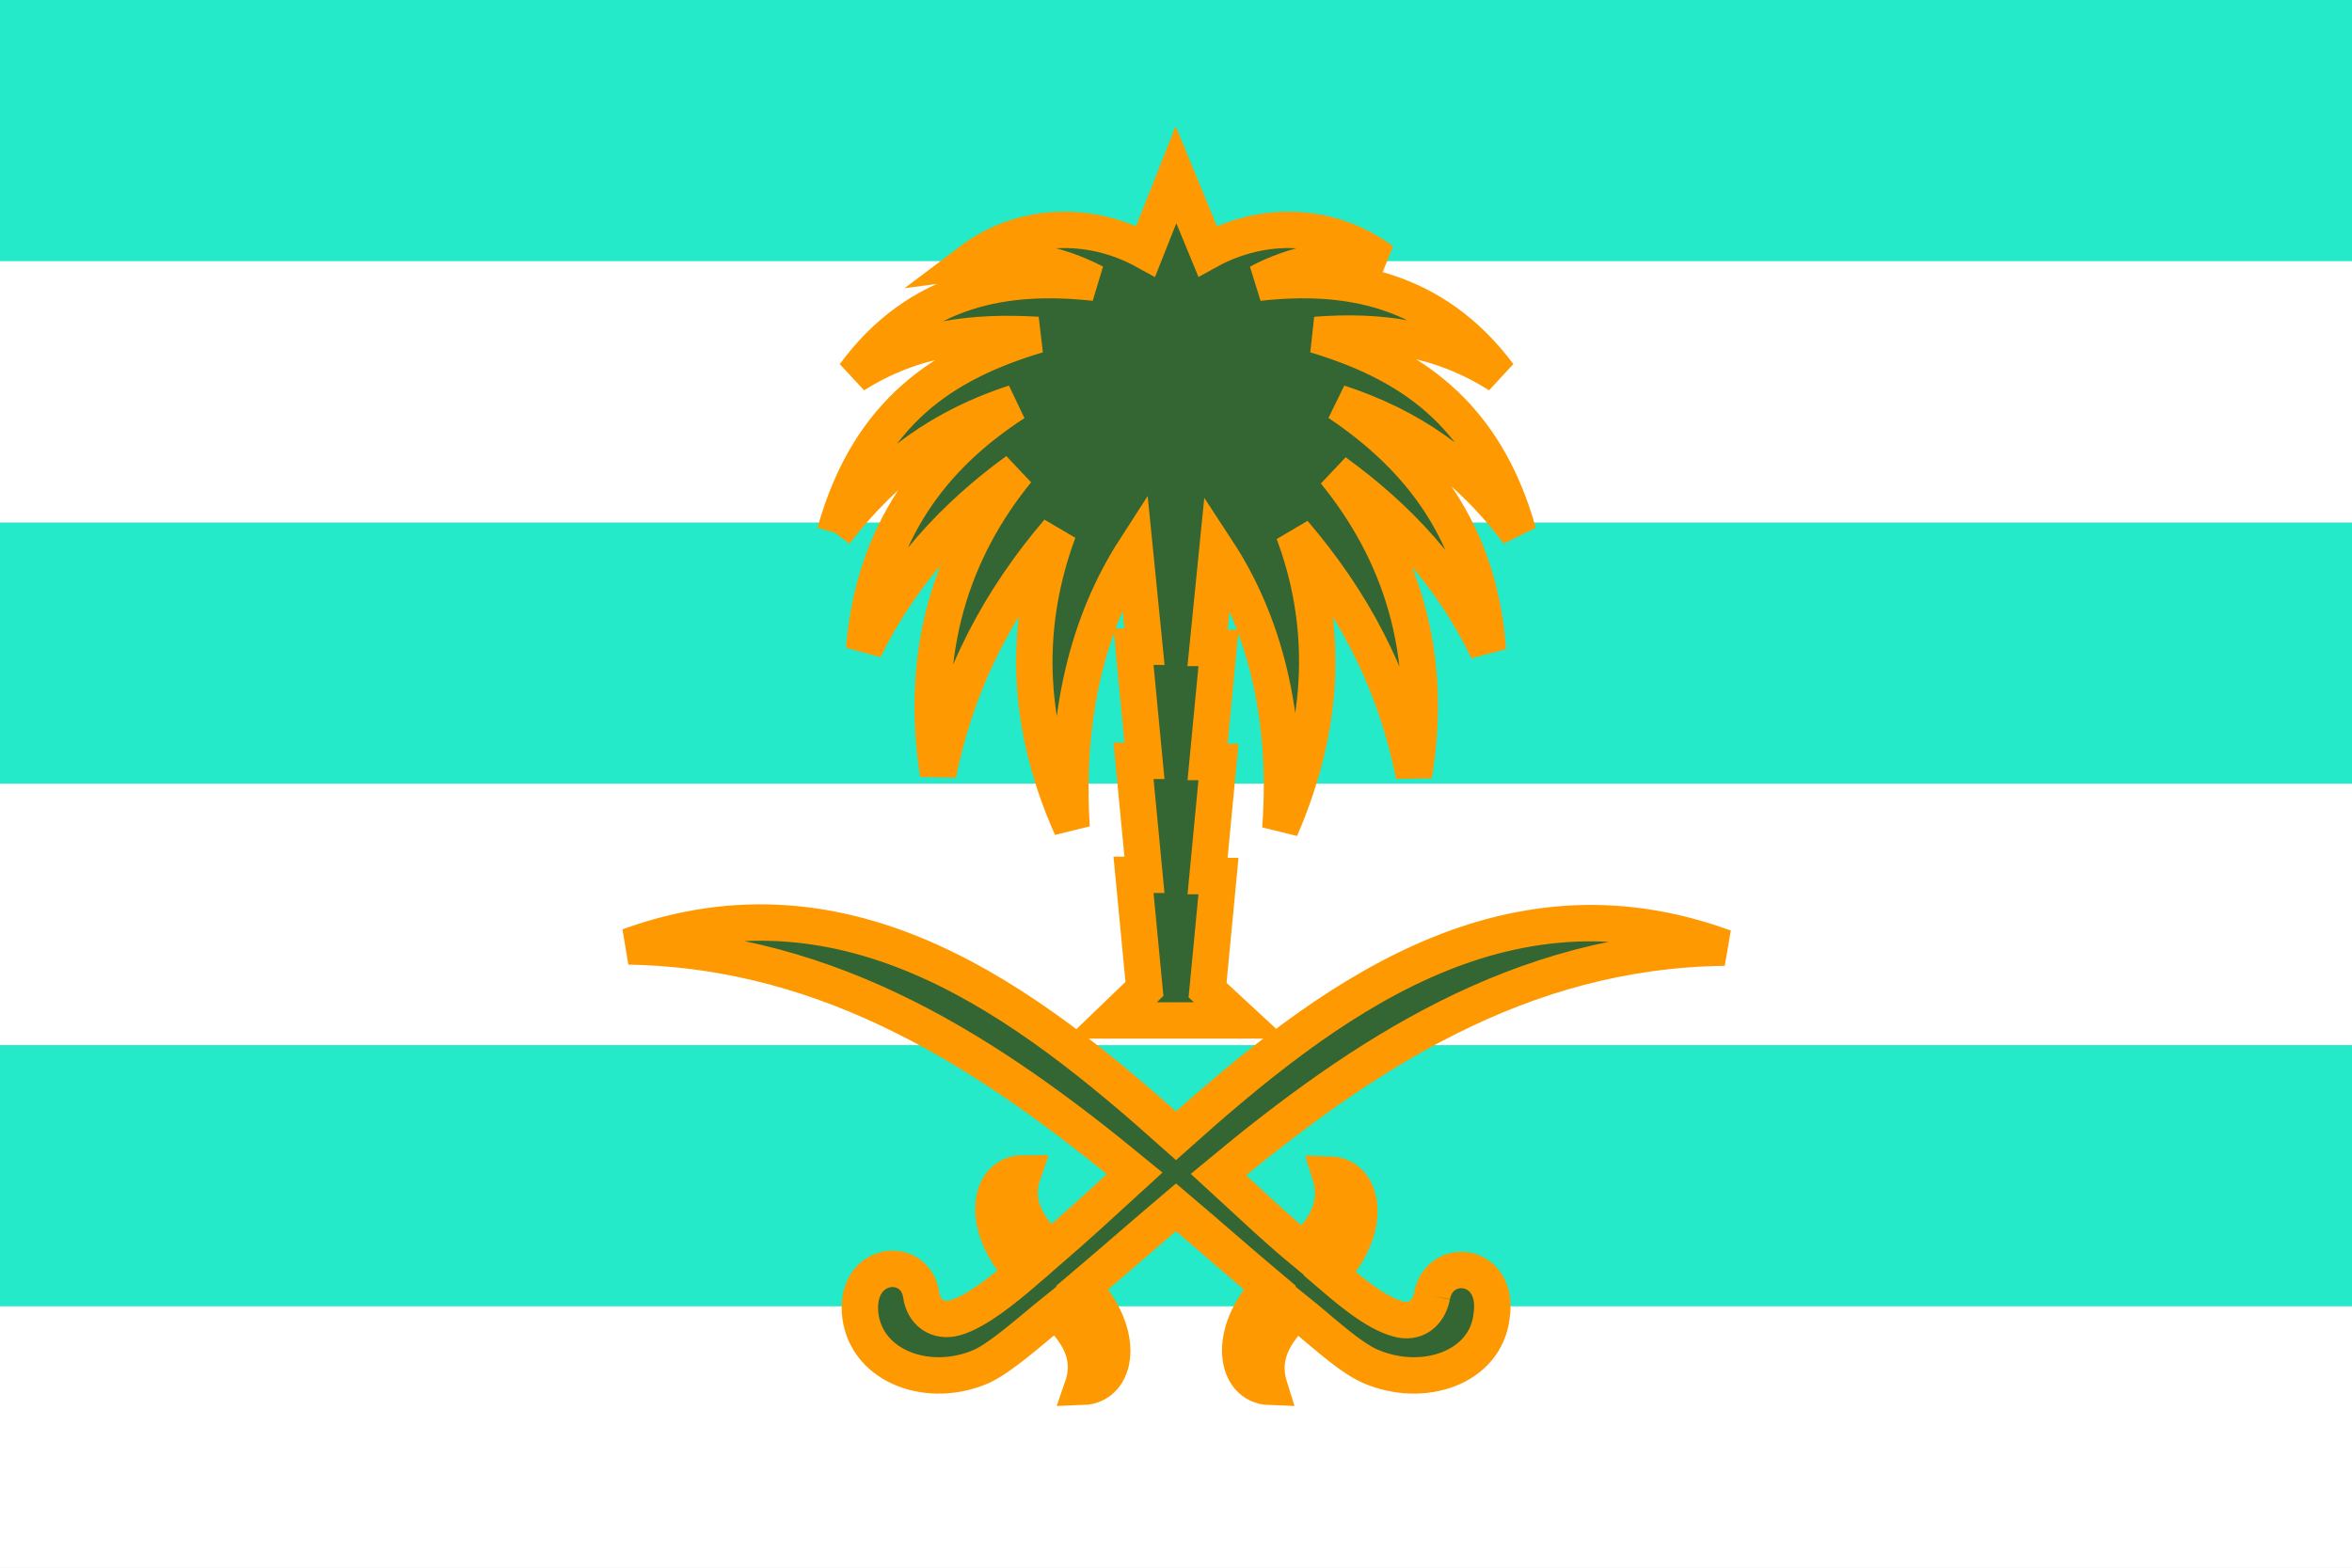
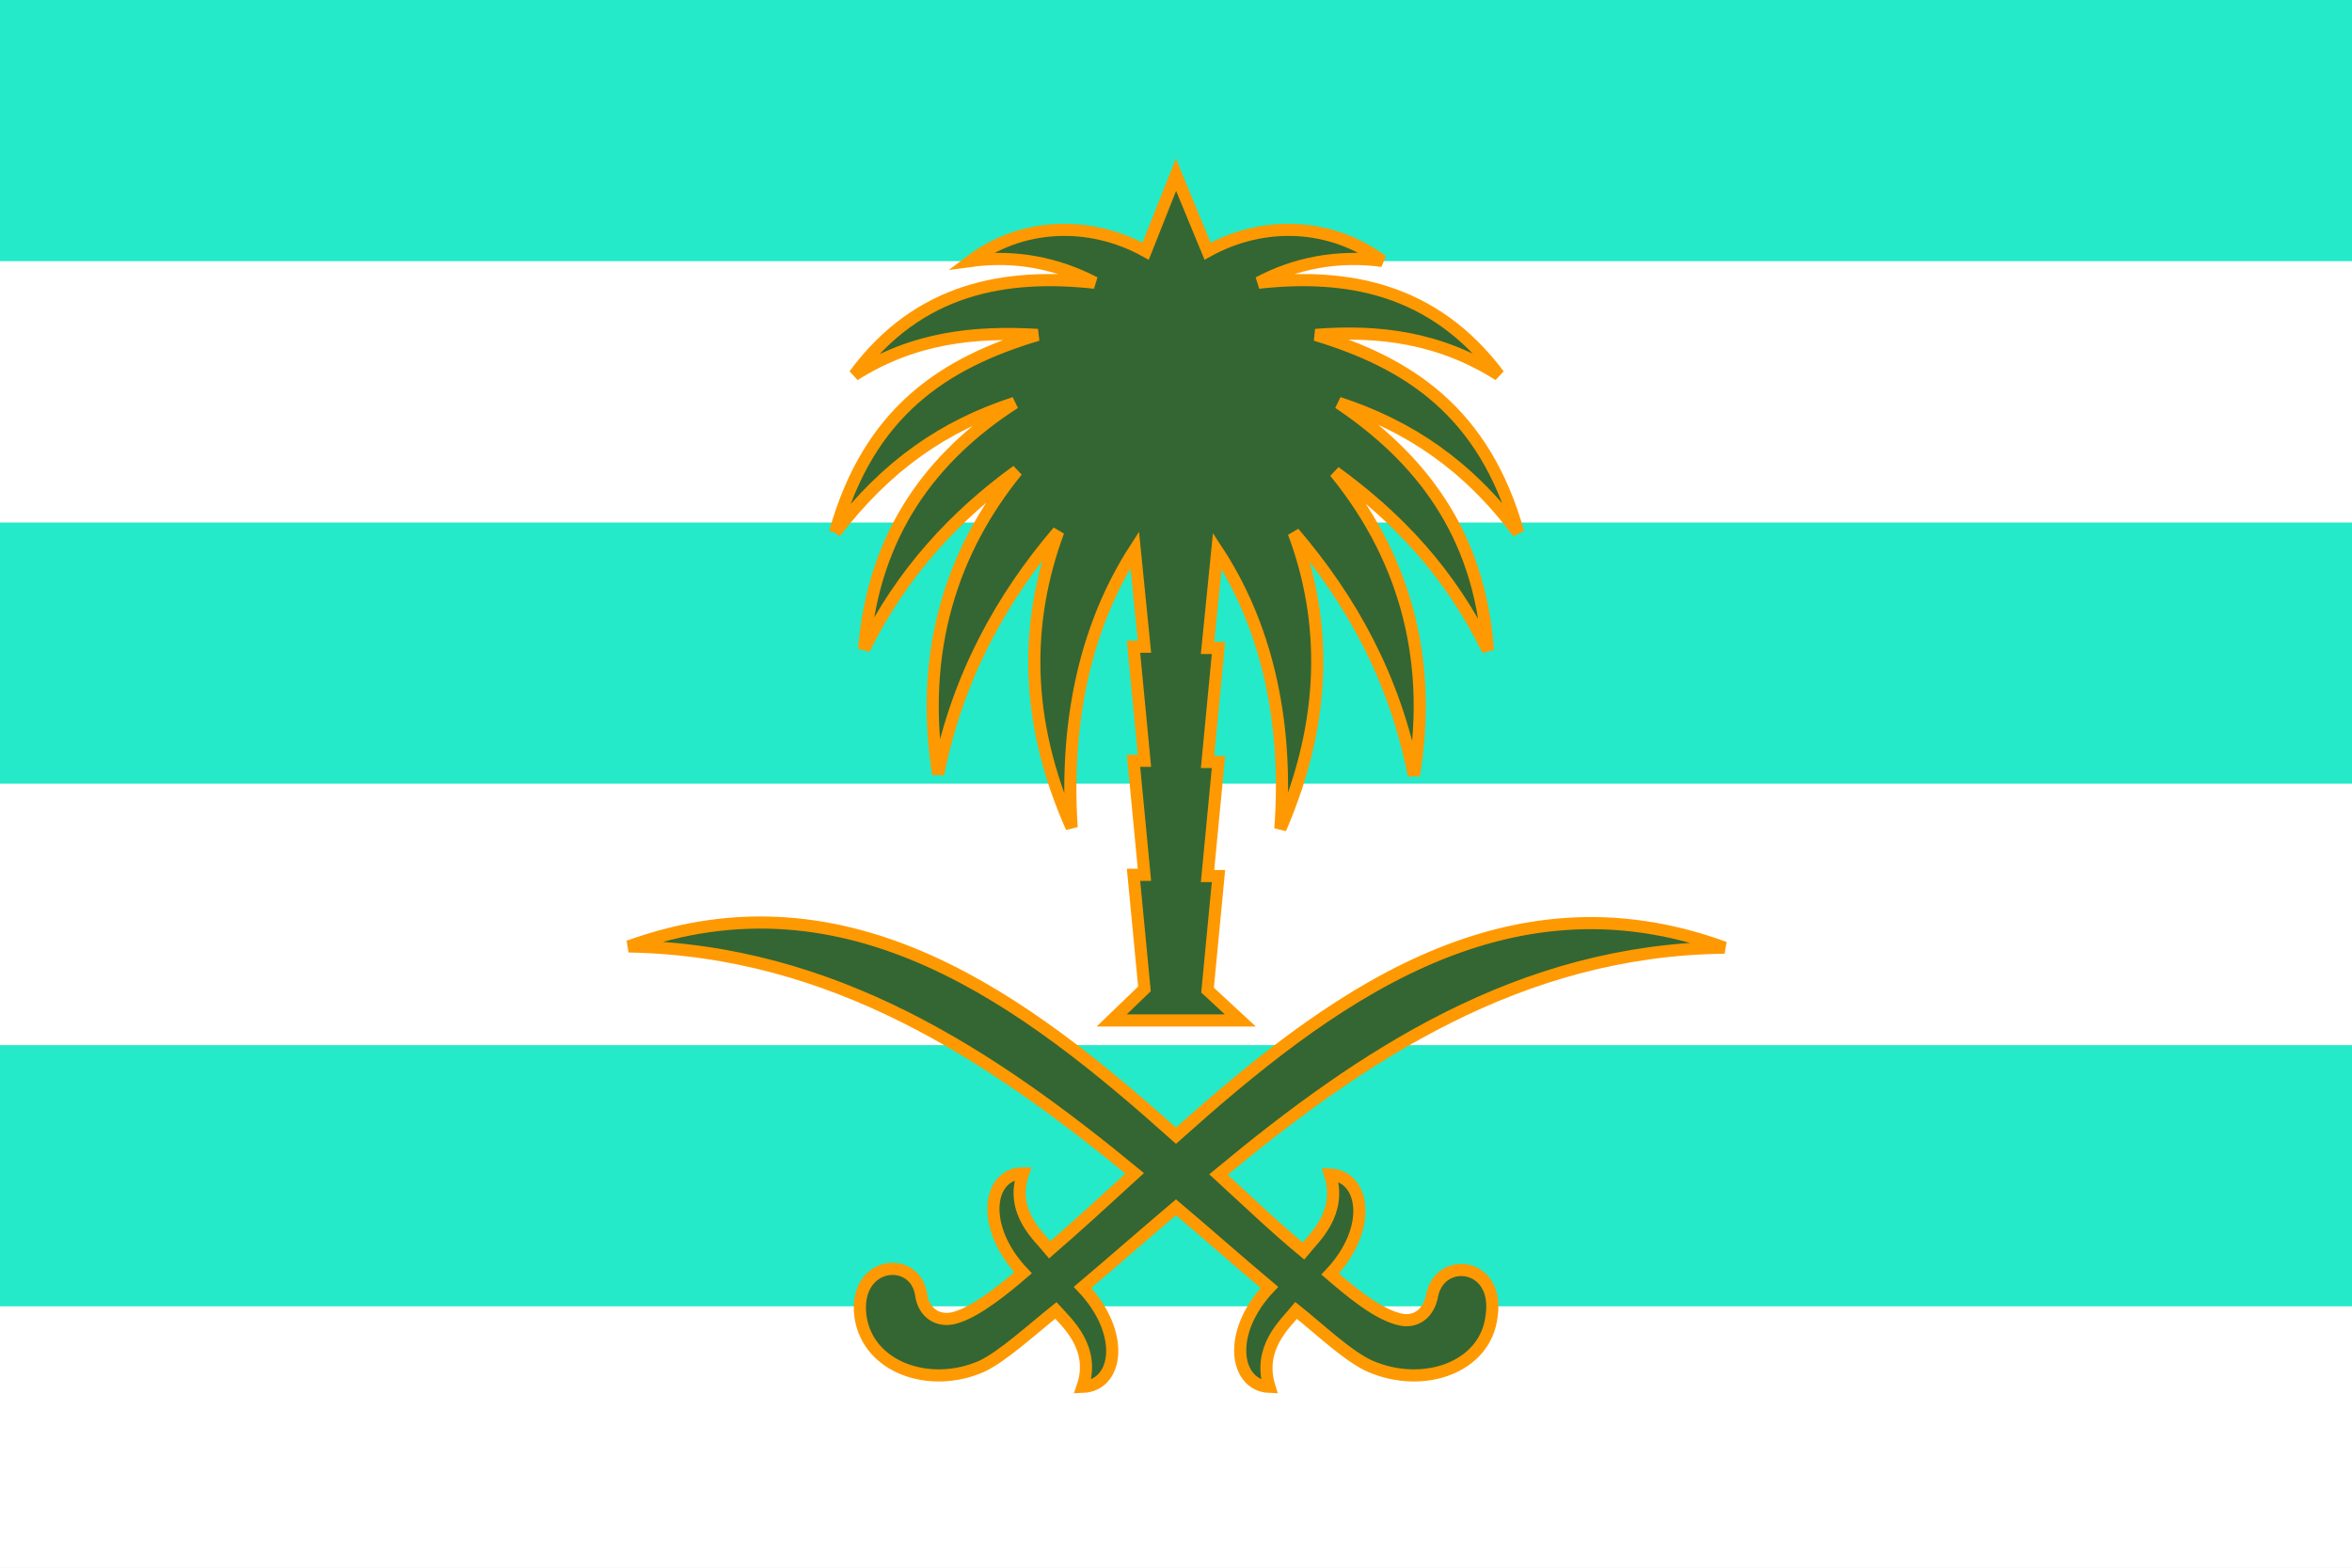
<svg xmlns="http://www.w3.org/2000/svg" baseProfile="full" height="100px" version="1.1" width="150px">
  <defs>
    <clipPath id="mask0">
      <rect height="100" width="150" x="0" y="0" />
    </clipPath>
  </defs>
  <g clip-path="url(#mask0)">
    <rect fill="#24eac9" height="16.667" stroke="none" width="150" x="0" y="0.0" />
    <rect fill="#ffffff" height="16.667" stroke="none" width="150" x="0" y="16.667" />
    <rect fill="#24eac9" height="16.667" stroke="none" width="150" x="0" y="33.333" />
    <rect fill="#ffffff" height="16.667" stroke="none" width="150" x="0" y="50.0" />
    <rect fill="#24eac9" height="16.667" stroke="none" width="150" x="0" y="66.667" />
    <rect fill="#ffffff" height="16.667" stroke="none" width="150" x="0" y="83.333" />
  </g>
  <g transform="translate(36.30121, 11.30121) scale(0.7739758) rotate(0, 50.0, 50.0)">
-     <path d="M 21.9,29.3 C 26.2,23.7 30.9,20.5 36.7,18.6 C 29.9,23.0 25.1,29.3 24.3,38.9 C 27.4,32.6 31.8,27.9 36.9,24.2 C 31.6,30.7 28.8,39.0 30.4,49.2 C 32.0,41.2 35.6,34.7 40.3,29.2 C 37.6,36.5 37.4,44.6 41.4,53.6 C 40.8,44.3 42.8,36.6 46.6,30.7 L 47.4,38.7 L 46.5,38.7 L 47.4,48.1 L 46.5,48.1 L 47.4,57.5 L 46.5,57.5 L 47.4,66.9 L 44.7,69.5 L 50.0,69.5 L 55.3,69.5 L 52.6,67.0 L 53.5,57.6 L 52.6,57.6 L 53.5,48.2 L 52.6,48.2 L 53.5,38.8 L 52.6,38.8 L 53.4,30.8 C 57.2,36.6 59.3,44.3 58.6,53.7 C 62.5,44.7 62.4,36.5 59.7,29.3 C 64.4,34.8 68.0,41.2 69.6,49.3 C 71.3,39.1 68.4,30.8 63.1,24.3 C 68.2,28 72.6,32.6 75.7,39.0 C 75.0,29.3 70.1,23.1 63.4,18.6 C 69.2,20.5 74.0,23.7 78.2,29.3 C 75.4,19.3 69.1,15.3 61.5,13.0 C 66.7,12.6 71.7,13.2 76.6,16.3 C 71.2,9.1 64.0,7.9 56.8,8.7 C 59.8,7.1 63.3,6.4 67.0,6.9 C 62.8,3.8 57.3,3.5 52.6,6.1 L 50.0,-0.2 L 47.5,6.1 C 42.8,3.5 37.2,3.8 33.1,6.9 C 36.8,6.4 40.2,7.1 43.3,8.7 C 36.0,7.9 28.8,9.1 23.5,16.3 C 28.4,13.2 33.4,12.7 38.6,13.0 C 30.9,15.3 24.7,19.3 21.9,29.3" fill="#336633" stroke="#ff9901" stroke-width="3.0" />
-     <path d="M 71.1,92.2 C 70.8,93.7 69.7,94.5 68.3,94.1 C 66.4,93.6 64.1,91.6 62.7,90.4 C 66.3,86.6 65.5,82.3 62.7,82.2 C 63.7,85.4 61.4,87.4 60.5,88.5 C 58.2,86.6 55.9,84.4 53.5,82.2 C 65.3,72.4 78.3,63.7 95.2,63.5 C 76.9,56.8 62.3,68.0 50.0,79.0 C 37.7,68.0 23.1,56.8 4.9,63.4 C 21.8,63.7 34.8,72.4 46.6,82.1 C 44.2,84.3 41.8,86.5 39.6,88.4 C 38.7,87.3 36.3,85.3 37.4,82.1 C 34.5,82.1 33.8,86.5 37.4,90.3 C 36.0,91.5 33.6,93.5 31.8,94.0 C 30.4,94.4 29.2,93.6 29,92.1 C 28.5,88.8 23.4,89.3 24,93.9 C 24.6,98.1 29.7,99.9 34.0,98 C 35.7,97.2 38.1,95 40.1,93.4 C 41.0,94.4 43.4,96.5 42.3,99.7 C 45.2,99.6 45.9,95.3 42.3,91.5 C 44.9,89.3 47.4,87.1 50,84.9 C 52.6,87.1 55.2,89.4 57.7,91.5 C 54.1,95.3 54.9,99.6 57.7,99.7 C 56.7,96.5 59,94.5 59.9,93.4 C 61.9,95 64.2,97.2 66,98 C 70.4,99.9 75.5,98.1 76,93.9 C 76.7,89.4 71.7,88.9 71.1,92.2" fill="#336633" stroke="#ff9901" stroke-width="3.0" />
+     <path d="M 21.9,29.3 C 26.2,23.7 30.9,20.5 36.7,18.6 C 29.9,23.0 25.1,29.3 24.3,38.9 C 27.4,32.6 31.8,27.9 36.9,24.2 C 31.6,30.7 28.8,39.0 30.4,49.2 C 32.0,41.2 35.6,34.7 40.3,29.2 C 37.6,36.5 37.4,44.6 41.4,53.6 C 40.8,44.3 42.8,36.6 46.6,30.7 L 47.4,38.7 L 46.5,38.7 L 47.4,48.1 L 46.5,48.1 L 47.4,57.5 L 46.5,57.5 L 47.4,66.9 L 44.7,69.5 L 50.0,69.5 L 55.3,69.5 L 52.6,67.0 L 53.5,57.6 L 52.6,57.6 L 53.5,48.2 L 52.6,48.2 L 53.5,38.8 L 52.6,38.8 L 53.4,30.8 C 57.2,36.6 59.3,44.3 58.6,53.7 C 62.5,44.7 62.4,36.5 59.7,29.3 C 64.4,34.8 68.0,41.2 69.6,49.3 C 71.3,39.1 68.4,30.8 63.1,24.3 C 68.2,28 72.6,32.6 75.7,39.0 C 75.0,29.3 70.1,23.1 63.4,18.6 C 69.2,20.5 74.0,23.7 78.2,29.3 C 75.4,19.3 69.1,15.3 61.5,13.0 C 66.7,12.6 71.7,13.2 76.6,16.3 C 71.2,9.1 64.0,7.9 56.8,8.7 C 59.8,7.1 63.3,6.4 67.0,6.9 C 62.8,3.8 57.3,3.5 52.6,6.1 L 50.0,-0.2 L 47.5,6.1 C 42.8,3.5 37.2,3.8 33.1,6.9 C 36.8,6.4 40.2,7.1 43.3,8.7 C 36.0,7.9 28.8,9.1 23.5,16.3 C 28.4,13.2 33.4,12.7 38.6,13.0 C 30.9,15.3 24.7,19.3 21.9,29.3" fill="#336633" stroke="#ff9901" stroke-width="1" />
+     <path d="M 71.1,92.2 C 70.8,93.7 69.7,94.5 68.3,94.1 C 66.4,93.6 64.1,91.6 62.7,90.4 C 66.3,86.6 65.5,82.3 62.7,82.2 C 63.7,85.4 61.4,87.4 60.5,88.5 C 58.2,86.6 55.9,84.4 53.5,82.2 C 65.3,72.4 78.3,63.7 95.2,63.5 C 76.9,56.8 62.3,68.0 50.0,79.0 C 37.7,68.0 23.1,56.8 4.9,63.4 C 21.8,63.7 34.8,72.4 46.6,82.1 C 44.2,84.3 41.8,86.5 39.6,88.4 C 38.7,87.3 36.3,85.3 37.4,82.1 C 34.5,82.1 33.8,86.5 37.4,90.3 C 36.0,91.5 33.6,93.5 31.8,94.0 C 30.4,94.4 29.2,93.6 29,92.1 C 28.5,88.8 23.4,89.3 24,93.9 C 24.6,98.1 29.7,99.9 34.0,98 C 35.7,97.2 38.1,95 40.1,93.4 C 41.0,94.4 43.4,96.5 42.3,99.7 C 45.2,99.6 45.9,95.3 42.3,91.5 C 44.9,89.3 47.4,87.1 50,84.9 C 52.6,87.1 55.2,89.4 57.7,91.5 C 54.1,95.3 54.9,99.6 57.7,99.7 C 56.7,96.5 59,94.5 59.9,93.4 C 61.9,95 64.2,97.2 66,98 C 70.4,99.9 75.5,98.1 76,93.9 C 76.7,89.4 71.7,88.9 71.1,92.2" fill="#336633" stroke="#ff9901" stroke-width="1" />
  </g>
</svg>
